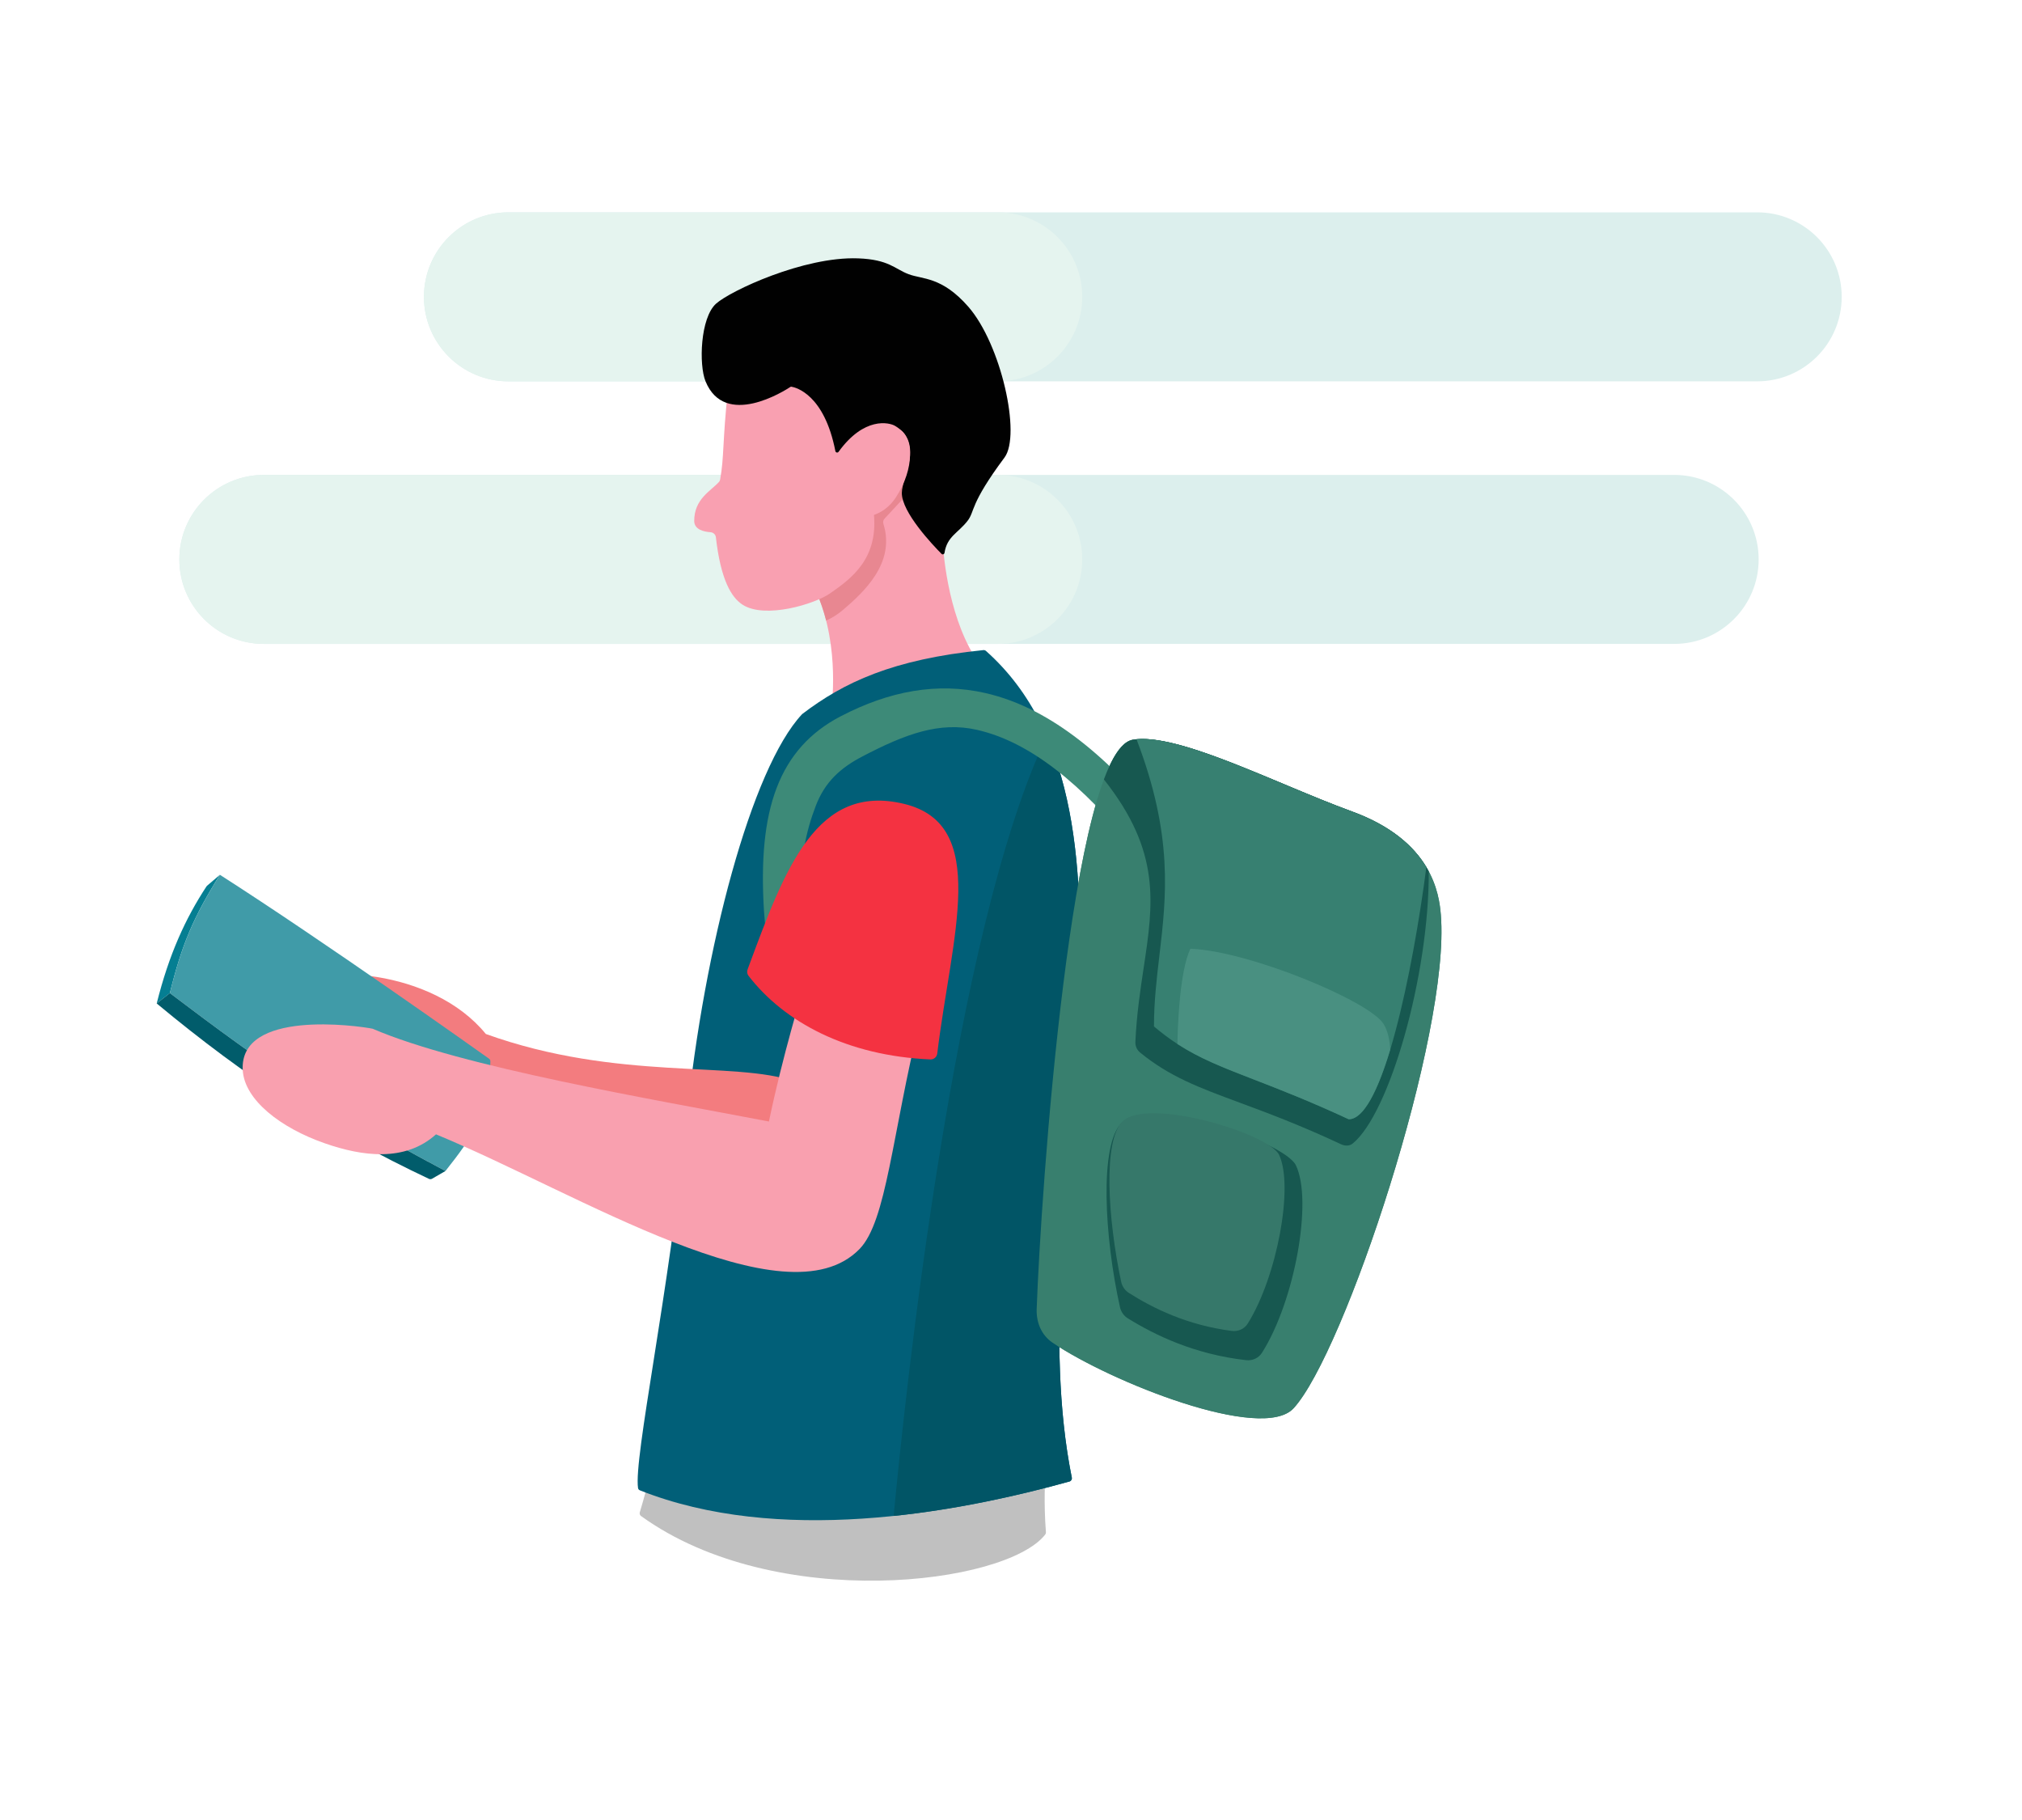
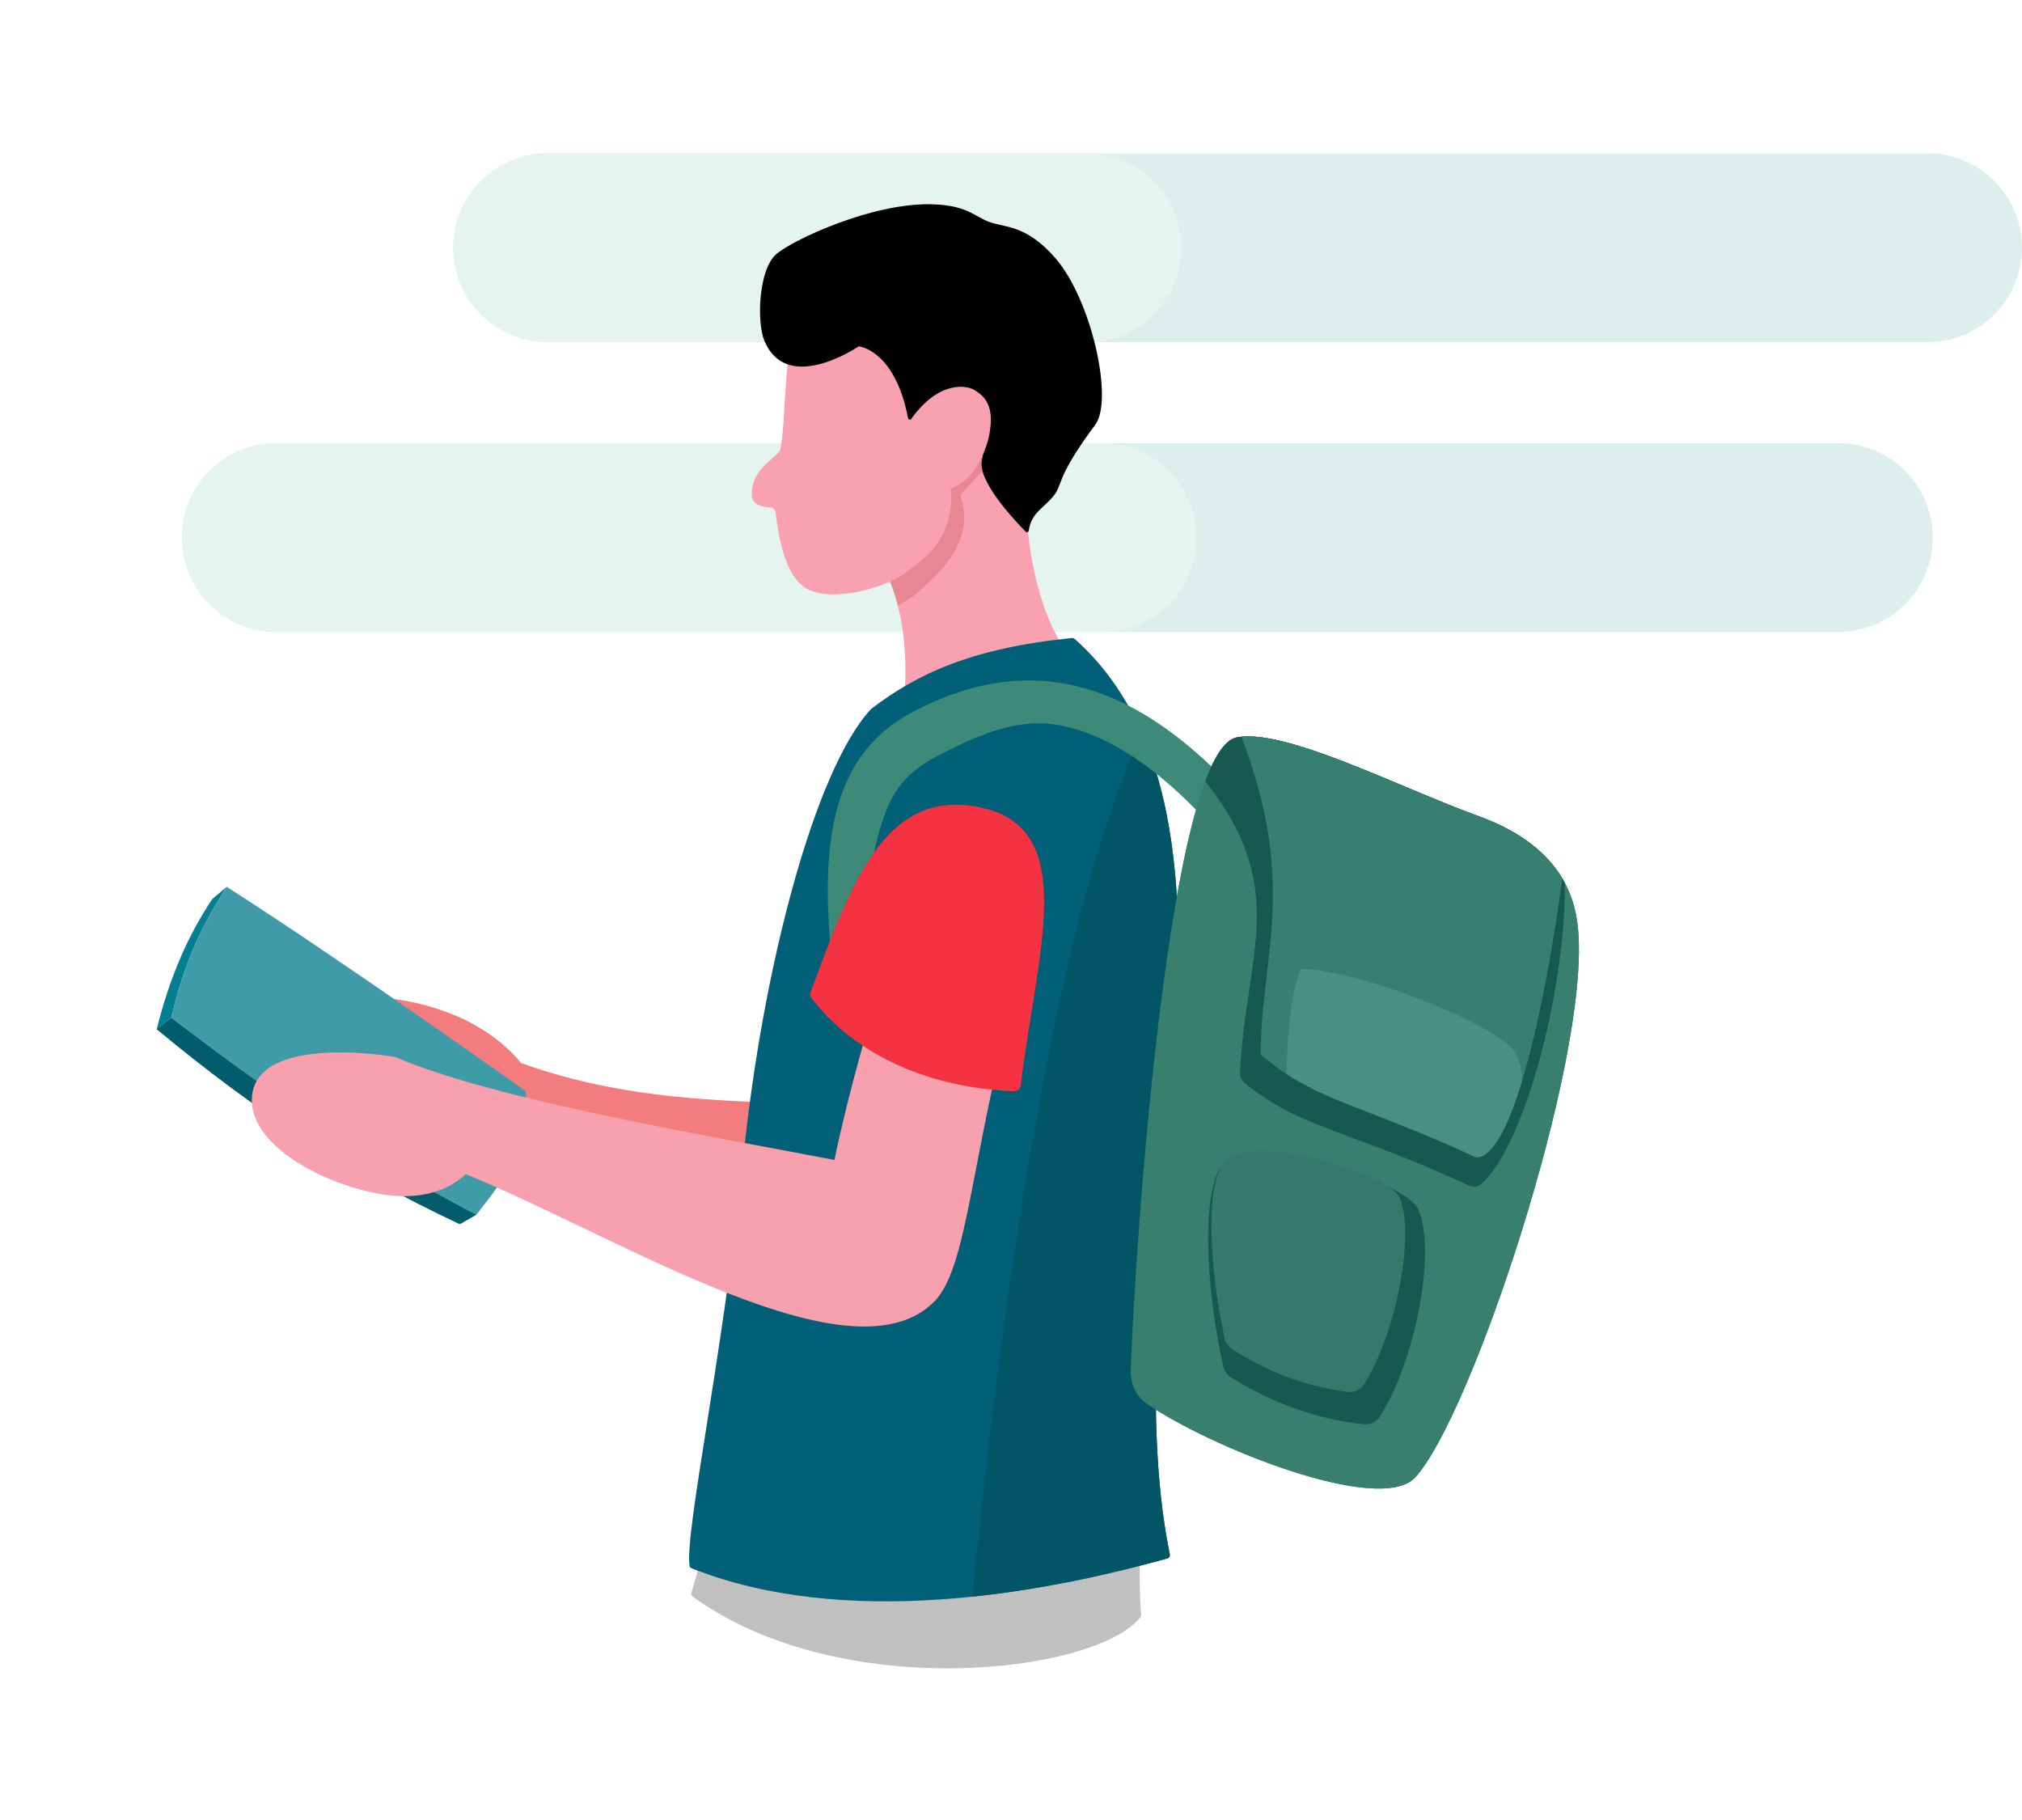
<svg xmlns="http://www.w3.org/2000/svg" width="1200" height="1080" viewBox="0 0 1200 1080" fill="none">
-   <rect x="251.602" y="126" width="841.398" height="100.292" rx="50.146" fill="#DCEFED" />
-   <rect x="251.602" y="126" width="390.681" height="100.292" rx="50.146" fill="#E5F4EF" />
-   <rect x="106.441" y="281.81" width="937.276" height="100.292" rx="50.146" fill="#DCEFED" />
-   <rect x="106.441" y="281.81" width="535.842" height="100.292" rx="50.146" fill="#E5F4EF" />
-   <path d="M576.742 394.141L497.854 421.633C495.705 422.381 493.477 420.567 493.7 418.303C495.067 404.409 496.736 364.388 475.221 335.251C474.232 333.911 474.441 332.011 475.748 330.98L538.433 281.525C539.974 280.309 542.247 280.876 543.037 282.672L559.163 319.333C559.318 319.686 559.403 320.052 559.421 320.437C559.648 325.479 561.863 362.901 578.31 389.554C579.349 391.238 578.612 393.49 576.742 394.141Z" fill="#F9A0B1" />
-   <path fill-rule="evenodd" clip-rule="evenodd" d="M544.724 286.507L524.938 307.776C524.17 308.602 523.942 309.793 524.279 310.87C531.564 334.164 512.499 351.469 500.258 361.954C497.168 364.601 493.808 366.675 490.297 368.251C487.44 356.976 482.75 345.447 475.221 335.251C474.232 333.911 474.441 332.011 475.748 330.98L538.433 281.525C539.974 280.309 542.247 280.876 543.037 282.672L544.724 286.507Z" fill="#E88791" />
-   <path d="M427.374 284.607C429.825 271.01 428.683 262.7 431.972 231.613C432.084 230.548 432.762 229.607 433.742 229.174L510.473 195.282C512.002 194.607 513.787 195.311 514.444 196.848L545.205 268.856C545.664 269.93 545.458 271.172 544.677 272.041L519.127 300.456C518.527 301.124 518.263 302.038 518.379 302.928C522.097 331.456 504.984 343.47 492.642 352.104C483.681 358.372 454.111 367.511 440.67 358.82C433.998 354.505 427.703 343.953 424.849 318.748C424.666 317.133 423.245 315.921 421.623 315.813C417.917 315.565 411.997 314.35 411.997 309.122C411.997 296.15 421.607 291.53 426.705 285.986C427.057 285.603 427.282 285.119 427.374 284.607Z" fill="#F9A0B1" />
-   <path d="M469.071 229.609C465.607 231.896 430.218 254.384 418.718 226.292C414.685 216.441 415.581 188.59 424.99 180.175C433.502 172.564 477.038 152.138 509.219 153.312C527.589 153.981 530.942 159.58 539.237 162.714C547.532 165.848 558.951 164.057 574.632 181.966C594.124 204.228 606.152 258.081 596.137 271.512C575.192 299.604 578.731 303.301 574.184 309.122C568.498 316.399 562.068 318.292 560.537 328.06C560.406 328.895 559.395 329.284 558.8 328.685C553.398 323.24 535.205 304.051 535.205 292.556C535.205 283.153 548.645 263.006 531.172 252.708C527.696 250.659 512.847 247.111 497.653 268.125C497.124 268.856 495.945 268.584 495.773 267.699C489.205 234.015 472.304 229.911 469.687 229.474C469.458 229.435 469.265 229.481 469.071 229.609Z" fill="#010101" />
-   <path d="M531.621 295.243C524.341 306.436 510.115 310.913 496.675 302.406C488.292 294.552 492.115 274.103 502.946 262.558C513.778 251.013 525.49 248.603 534.757 255.394C541.477 260.319 543.27 277.333 531.621 295.243Z" fill="#F9A0B1" />
-   <path d="M379.701 897.416C385.507 878.004 387.153 868.721 387.619 865.019C387.76 863.898 388.739 862.995 389.868 863.032L618.623 870.505C619.786 870.543 620.679 871.556 620.587 872.716C620.184 877.82 619.388 891.605 620.721 909.24C620.757 909.713 620.646 910.166 620.356 910.541C597.209 940.493 460.299 957.356 380.429 899.614C379.744 899.119 379.459 898.227 379.701 897.416Z" fill="#C0C0C0" />
-   <path d="M634.675 879.131C564.629 898.572 461.394 916.719 379.798 884.389C379.198 884.151 378.754 883.688 378.66 883.049C376.004 865.132 396.97 768.252 407.516 664.172C417.851 562.186 445.97 455.955 475.956 423.857C476.031 423.777 476.109 423.707 476.196 423.641C500.678 404.988 529.76 391.211 583.612 385.771C584.163 385.715 584.73 385.897 585.143 386.265C694.371 483.407 603.607 715.577 636.085 876.818C636.293 877.849 635.689 878.85 634.675 879.131Z" fill="#015F78" />
-   <path d="M288.34 613.579C366.745 641.785 436.19 629.249 471.584 641.785L455.903 699.99C455.903 699.99 359.625 679.418 274.948 644.495C256.454 661.147 230.977 657.466 209.083 649.867C182.707 640.713 153.819 594.397 168.716 584.924C188.43 572.387 256.082 574.178 288.34 613.579Z" fill="#F37C7F" />
-   <path d="M100.814 589.309C107.846 560.613 114.771 544.241 130.505 519.107C127.84 521.38 123.869 524.765 122.907 525.585C122.764 525.707 122.639 525.848 122.536 526.006C110.108 544.907 100.262 566.371 93 595.458L100.814 589.309Z" fill="#057E92" />
-   <path fill-rule="evenodd" clip-rule="evenodd" d="M130.505 519.107C192.654 558.894 281.032 621.685 290.244 628.243C290.771 628.618 291.03 629.196 291.025 629.843C290.793 660.379 280.346 674.599 264.379 694.866C194.577 657.972 157.593 632.352 100.814 589.309C107.846 560.613 114.771 544.241 130.505 519.107Z" fill="#409BA8" />
-   <path d="M264.379 694.866C194.577 657.972 157.593 632.352 100.814 589.309L93 595.458C146.37 639.802 195.101 671.471 254.573 699.543C255.166 699.823 255.861 699.795 256.429 699.467C258.113 698.492 261.789 696.365 264.379 694.866Z" fill="#015C6B" />
-   <path d="M456.34 665.515C464.404 626.563 476.501 587.162 476.501 587.162L545.946 605.519C529.369 673.127 526.232 724.639 510.103 741.182C466.197 786.214 343.437 708.05 258.759 673.127C240.265 689.779 214.788 686.098 192.894 678.499C166.519 669.345 145.094 652.685 144.059 635.07C141.928 598.803 212.176 608.653 221.125 610.444C273.992 633.279 388.688 652.531 456.34 665.515Z" fill="#F9A0AF" />
-   <path d="M767.729 835.653C749.053 855.989 659.001 819.989 624.661 796.754C618.068 792.294 614.956 784.762 615.24 776.807C617.68 708.485 635.749 445.226 672.3 438.964C698.734 434.435 757.873 465.342 802.228 481.498C850.167 498.96 854.098 530.735 855.094 542.837C860.919 613.579 797.747 802.969 767.729 835.653Z" fill="#387F6E" />
-   <path fill-rule="evenodd" clip-rule="evenodd" d="M530.357 899.572C568.357 895.598 604.58 887.484 634.675 879.131C635.689 878.85 636.293 877.849 636.085 876.818C623.639 815.028 629.292 742.822 634.852 671.79C641.681 584.558 648.371 499.096 621.231 436.873C565.896 552.348 536.87 830.413 530.357 899.572Z" fill="#015566" />
-   <path fill-rule="evenodd" clip-rule="evenodd" d="M584.797 411.265C594.855 413.558 604.737 417.263 614.505 422.323C632.116 431.446 649.355 444.975 666.579 462.574L650.565 478.227C634.11 461.415 618.469 449.439 603.305 441.743C595.36 437.711 587.546 434.853 579.815 433.091C557.604 428.028 537.369 435.538 511.907 448.814C498.803 455.646 489.563 463.966 484.129 478.227C478.509 492.978 474.007 510.693 475.757 539.111C476.257 547.222 477.488 555.707 478.623 562.265C479.186 565.52 479.717 568.248 480.104 570.152C480.298 571.103 480.455 571.846 480.562 572.343C480.615 572.592 480.656 572.779 480.683 572.9L480.712 573.03L480.719 573.059C480.719 573.059 480.718 573.058 469.792 575.522C458.866 577.985 458.866 577.983 458.866 577.983L458.86 577.959L458.848 577.906L458.808 577.723C458.773 577.566 458.724 577.341 458.662 577.054C458.538 576.48 458.363 575.653 458.152 574.612C457.728 572.531 457.156 569.585 456.549 566.08C455.344 559.118 453.968 549.741 453.398 540.487C451.564 510.701 453.626 486.703 460.886 467.649C468.332 448.107 481.013 434.392 498.822 425.107C527.929 409.931 556.329 404.775 584.797 411.265Z" fill="#3D8A78" />
-   <path d="M767.729 835.653C749.053 855.989 659.001 819.989 624.661 796.754C618.068 792.294 614.956 784.762 615.24 776.807C617.68 708.485 635.749 445.226 672.3 438.964C698.734 434.435 757.873 465.342 802.228 481.498C850.167 498.96 854.098 530.735 855.094 542.837C860.919 613.579 797.747 802.969 767.729 835.653Z" fill="#387F6E" />
-   <path d="M444.119 574.049L443.664 575.278C443.195 576.543 443.388 577.967 444.212 579.035C465.448 606.566 502.602 626.51 552.143 628.674C554.216 628.764 555.992 627.217 556.241 625.158C564.697 555.305 587.633 489.343 536.548 477.021C484.681 464.509 465.987 514.993 444.119 574.049Z" fill="#F43241" />
-   <path fill-rule="evenodd" clip-rule="evenodd" d="M678.726 574.355C676.71 587.742 674.549 602.095 673.817 618.274C673.709 620.672 674.714 623.014 676.571 624.536C694.109 638.911 711.489 645.35 735.683 654.312C751.968 660.345 771.341 667.522 795.927 679.032C798.19 680.092 800.868 680.138 802.805 678.56C824.636 660.775 848.169 578.759 847.93 517.09C841.263 504.628 828.208 490.961 802.228 481.498C789.698 476.934 775.988 471.193 762.169 465.406C727.07 450.708 691.266 435.715 672.3 438.964C666.041 440.036 660.323 448.645 655.134 462.521C689.109 505.406 684.518 535.892 678.726 574.355Z" fill="#175850" />
-   <path fill-rule="evenodd" clip-rule="evenodd" d="M688.064 567.114C686.446 580.856 684.846 594.445 684.846 609.101C703.379 624.816 719.448 631.033 744.305 640.65C759.107 646.377 777.026 653.31 800.438 664.172C820.637 664.172 838.567 575.718 846.505 514.574C839.459 502.819 826.471 490.328 802.229 481.498C789.699 476.934 775.989 471.193 762.169 465.406C728.379 451.256 693.935 436.832 674.491 438.675C696.44 495.977 692.194 532.04 688.064 567.114Z" fill="#378071" />
-   <path fill-rule="evenodd" clip-rule="evenodd" d="M825.032 622.968C817.703 647.192 809.288 664.172 800.438 664.172C777.027 653.31 759.108 646.377 744.305 640.65C725.805 633.492 712.172 628.218 698.769 619.509C698.941 609.205 699.998 576.572 706.469 562.985C741.274 564.302 813.1 594.171 821.195 607.758C823.669 611.91 824.799 617.193 825.032 622.968Z" fill="#499081" />
-   <path d="M664.681 775.712C655.424 734.297 652.37 679.007 665.674 666.411C682.766 650.227 762.357 677.585 769.075 691.484C779.197 712.421 768.383 772.126 748.949 802.754C746.937 805.925 743.263 807.558 739.532 807.134C708.96 803.666 685.666 792.406 669.392 782.35C666.987 780.864 665.298 778.47 664.681 775.712Z" fill="#175850" />
-   <path d="M665.373 760.577C657.492 723.481 654.434 676.514 666.313 665.336C681.633 650.92 753.277 672.776 759.135 685.333C767.898 704.118 757.811 757.788 740.493 785.426C738.485 788.631 734.764 790.263 731.013 789.779C704.466 786.349 684.217 776.281 669.982 767.245C667.606 765.736 665.958 763.331 665.373 760.577Z" fill="#36786A" />
+   <path fill-rule="evenodd" clip-rule="evenodd" d="M269 147C269 116.072 294.072 91 325 91H1144C1174.93 91 1200 116.072 1200 147C1200 177.928 1174.93 203 1144 203H325C294.072 203 269 177.928 269 147Z" fill="#DCEFED" />
+   <path fill-rule="evenodd" clip-rule="evenodd" d="M269 147C269 116.072 294.072 91 325 91H645C675.928 91 701 116.072 701 147C701 177.928 675.928 203 645 203H325C294.072 203 269 177.928 269 147Z" fill="#E5F4EF" />
+   <path fill-rule="evenodd" clip-rule="evenodd" d="M108 319C108 288.072 133.072 263 164 263H1091C1121.93 263 1147 288.072 1147 319C1147 349.928 1121.93 375 1091 375H164C133.072 375 108 349.928 108 319Z" fill="#DCEFED" />
+   <path fill-rule="evenodd" clip-rule="evenodd" d="M108 319C108 288.072 133.072 263 164 263H654C684.928 263 710 288.072 710 319C710 349.928 684.928 375 654 375H164C133.072 375 108 349.928 108 319Z" fill="#E5F4EF" />
+   <path d="M628.9 387.732L540.663 418.485C538.515 419.234 536.287 417.437 536.519 415.173C538.043 400.287 540.239 355.086 515.926 322.411C514.932 321.075 515.141 319.174 516.448 318.143L586.42 262.932C587.96 261.716 590.234 262.282 591.024 264.079L609.067 305.105C609.223 305.458 609.308 305.832 609.325 306.217C609.565 311.608 611.992 353.525 630.46 383.149C631.507 384.829 630.769 387.081 628.9 387.732Z" fill="#F9A0B1" />
+   <path d="M593.058 268.704L571.021 292.396C570.253 293.222 570.025 294.416 570.366 295.491C578.592 321.375 557.417 340.599 543.835 352.235C540.414 355.165 536.694 357.462 532.807 359.207C529.62 346.627 524.373 333.763 515.926 322.411C514.932 321.075 515.141 319.174 516.448 318.143L586.42 262.932C587.96 261.716 590.234 262.282 591.024 264.079L593.058 268.704Z" fill="#E88791" />
+   <path d="M463.137 266.684C465.874 251.554 464.589 242.377 468.261 207.745C468.374 206.679 469.051 205.736 470.032 205.303L555.439 167.574C556.968 166.899 558.754 167.603 559.411 169.14L593.671 249.351C594.13 250.425 593.924 251.667 593.143 252.535L564.621 284.261C564.021 284.928 563.757 285.845 563.875 286.734C568.07 318.427 549.088 331.755 535.403 341.329C525.484 348.269 492.75 358.387 477.871 348.765C470.456 343.97 463.464 332.217 460.321 304.084C460.141 302.469 458.724 301.259 457.101 301.169C453.028 300.942 446.129 299.682 446.129 293.742C446.129 279.332 456.84 274.231 462.468 268.065C462.818 267.681 463.044 267.196 463.137 266.684Z" fill="#F9A0B1" />
+   <path d="M509.344 205.688C505.706 208.096 466.337 233.23 453.569 202.037C449.105 191.132 450.097 160.296 460.513 150.98C469.936 142.553 518.129 119.939 553.755 121.238C574.089 121.979 577.802 128.178 586.985 131.648C596.167 135.117 608.807 133.135 626.166 152.963C647.744 177.61 661.059 237.232 649.973 252.103C626.787 283.204 630.705 287.298 625.67 293.742C619.333 301.854 612.162 303.923 610.53 314.931C610.406 315.767 609.4 316.164 608.804 315.565C603.038 309.77 582.521 288.246 582.521 275.401C582.521 264.991 597.399 242.685 578.056 231.284C574.197 229.009 557.671 225.063 540.798 248.564C540.272 249.297 539.09 249.025 538.92 248.14C531.654 210.448 512.735 206.007 509.956 205.554C509.727 205.517 509.537 205.56 509.344 205.688Z" fill="#010101" />
+   <path d="M578.554 278.376C570.494 290.768 554.747 295.725 539.868 286.307C530.588 277.611 534.82 254.971 546.811 242.189C558.801 229.407 571.766 226.739 582.025 234.258C589.464 239.711 591.449 258.548 578.554 278.376Z" fill="#F9A0B1" />
+   <path d="M410.335 945.213C419.347 915.105 419.347 906.925 419.347 906.925L485.195 570.062C485.373 569.148 486.16 568.478 487.091 568.447L648.584 563.064C649.655 563.028 650.564 563.843 650.645 564.911L677.25 915.352C677.25 915.352 675.305 933.338 677.193 958.238C677.229 958.71 677.118 959.163 676.829 959.539C651.332 992.752 499.513 1011.49 411.062 947.413C410.377 946.917 410.092 946.023 410.335 945.213Z" fill="#C0C0C0" />
+   <path d="M309.242 630.819C396.036 662.048 472.911 648.169 512.093 662.048L494.734 726.49C494.734 726.49 388.154 703.712 294.416 665.048C273.943 683.484 245.74 679.409 221.504 670.996C192.306 660.861 160.327 609.582 176.817 599.094C198.641 585.215 273.532 587.197 309.242 630.819Z" fill="#F37C7F" />
+   <path d="M101.65 603.949C109.434 572.179 117.1 554.053 134.518 526.226C131.545 528.762 127.103 532.549 126.083 533.419C125.94 533.541 125.816 533.681 125.713 533.838C111.947 554.771 101.043 578.541 93 610.757L101.65 603.949Z" fill="#057E92" />
+   <path fill-rule="evenodd" clip-rule="evenodd" d="M134.518 526.226C203.545 570.422 301.801 640.256 311.448 647.125C311.975 647.5 312.219 648.068 312.214 648.715C311.983 682.6 300.412 698.353 282.716 720.816C205.446 679.969 164.504 651.603 101.65 603.949C109.434 572.179 117.1 554.053 134.518 526.226Z" fill="#409BA8" />
+   <path d="M282.716 720.816C205.446 679.969 164.504 651.603 101.65 603.949L93 610.757C152.111 659.877 206.081 694.95 271.963 726.042C272.556 726.322 273.249 726.295 273.817 725.967C275.632 724.916 279.798 722.505 282.716 720.816Z" fill="#015C6B" />
+   <path d="M839.925 876.687C819.051 899.418 717.641 858.574 680.47 832.884C673.922 828.358 670.802 820.762 671.075 812.807C673.594 739.222 693.592 444.468 734.285 437.496C763.547 432.482 829.015 466.7 878.115 484.587C931.184 503.92 935.535 539.1 936.638 552.498C943.086 630.819 873.154 840.501 839.925 876.687Z" fill="#387F6E" />
+   <path d="M692.826 924.771C615.252 946.322 500.8 966.484 410.383 930.604C409.782 930.366 409.341 929.911 409.242 929.273C406.197 909.73 429.472 802.282 441.169 686.833C452.611 573.907 483.745 456.28 516.944 420.758C517.019 420.677 517.096 420.608 517.184 420.542C544.302 399.874 576.516 384.612 636.2 378.594C636.751 378.538 637.318 378.72 637.732 379.088C758.801 486.64 658.162 743.899 694.235 922.458C694.443 923.489 693.839 924.489 692.826 924.771Z" fill="#015F78" />
+   <path d="M577.154 947.455C619.301 943.046 659.472 934.037 692.826 924.771C693.839 924.489 694.443 923.489 694.235 922.458C680.406 854.005 686.669 773.985 692.83 695.268C700.39 598.689 707.796 504.071 677.752 435.181C616.496 563.028 584.364 870.886 577.154 947.455Z" fill="#015566" />
+   <path fill-rule="evenodd" clip-rule="evenodd" d="M637.419 406.829C648.553 409.367 659.493 413.469 670.307 419.072C689.801 429.173 708.885 444.15 727.953 463.636L710.224 480.966C692.009 462.353 674.694 449.093 657.907 440.572C649.113 436.108 640.463 432.945 631.904 430.993C607.317 425.388 584.917 433.703 556.73 448.401C542.224 455.965 531.996 465.176 525.98 480.966C519.758 497.297 514.775 516.91 516.713 548.373C517.266 557.353 518.629 566.747 519.885 574.007C520.508 577.611 521.096 580.632 521.524 582.74C521.739 583.793 521.913 584.615 522.031 585.166C522.09 585.441 522.136 585.648 522.165 585.782L522.197 585.926L522.205 585.958C522.205 585.958 522.204 585.957 510.109 588.684C498.014 591.412 498.013 591.41 498.013 591.41L498.007 591.383L497.994 591.325L497.949 591.121C497.911 590.948 497.857 590.699 497.788 590.381C497.651 589.745 497.457 588.83 497.223 587.677C496.754 585.374 496.121 582.112 495.449 578.231C494.115 570.523 492.592 560.142 491.961 549.896C489.93 516.919 492.213 490.349 500.25 469.254C508.493 447.618 522.53 432.434 542.246 422.154C574.467 405.352 605.906 399.644 637.419 406.829Z" fill="#3D8A78" />
+   <path d="M839.925 876.687C819.051 899.418 717.641 858.574 680.47 832.884C673.922 828.358 670.803 820.762 671.075 812.807C673.594 739.222 693.593 444.468 734.285 437.496C763.547 432.482 829.015 466.7 878.116 484.587C931.184 503.92 935.535 539.1 936.638 552.498C943.086 630.819 873.155 840.501 839.925 876.687Z" fill="#387F6E" />
+   <path d="M741.399 587.393C739.15 602.326 736.738 618.345 735.946 636.423C735.841 638.821 736.851 641.169 738.703 642.696C758.223 658.79 777.525 665.941 804.45 675.917C822.562 682.627 844.124 690.616 871.523 703.465C873.785 704.526 876.475 704.567 878.436 703.019C902.691 683.872 928.973 592.569 928.708 523.992C921.327 510.196 906.876 495.064 878.116 484.587C864.245 479.534 849.068 473.178 833.77 466.771C794.915 450.498 755.281 433.898 734.285 437.496C727.356 438.683 721.027 448.214 715.282 463.577C752.893 511.057 747.81 544.809 741.399 587.393Z" fill="#175850" />
+   <path d="M751.736 579.376C749.945 594.59 748.174 609.636 748.174 625.862C768.69 643.26 786.479 650.144 813.995 660.791C830.381 667.132 850.217 674.807 876.134 686.833C898.494 686.833 918.343 588.902 927.131 521.207C919.331 508.192 904.952 494.363 878.116 484.587C864.245 479.534 849.068 473.178 833.77 466.771C796.364 451.104 758.235 435.135 736.71 437.176C761.009 500.617 756.308 540.544 751.736 579.376Z" fill="#378071" />
+   <path d="M903.36 641.214C895.246 668.034 885.931 686.833 876.134 686.833C850.217 674.807 830.381 667.132 813.995 660.791C793.515 652.866 778.424 647.027 763.586 637.385C763.777 625.977 764.947 589.847 772.11 574.805C810.639 576.263 890.151 609.333 899.112 624.375C901.851 628.971 903.101 634.821 903.36 641.214Z" fill="#499081" />
+   <path d="M725.954 810.782C715.626 764.88 712.173 703.304 726.95 689.312C745.871 671.395 833.978 701.684 841.415 717.071C852.681 740.377 840.518 807.069 818.786 840.81C816.752 843.967 813.082 845.595 809.349 845.184C774.942 841.402 748.814 828.692 730.668 817.427C728.267 815.936 726.574 813.539 725.954 810.782Z" fill="#175850" />
+   <path d="M726.715 794.025C717.918 752.884 714.459 700.544 727.658 688.122C744.617 672.161 823.927 696.36 830.412 710.261C840.172 731.186 828.809 791.207 809.423 821.636C807.391 824.826 803.677 826.449 799.923 825.98C769.972 822.232 747.216 810.839 731.325 800.699C728.952 799.184 727.303 796.778 726.715 794.025Z" fill="#36786A" />
+   <path d="M495.217 688.32C504.144 645.194 517.536 601.573 517.536 601.573L594.411 621.896C576.06 696.747 572.588 753.779 554.733 772.094C506.128 821.951 370.233 735.412 276.495 696.747C256.022 715.184 227.819 711.109 203.583 702.696C174.385 692.56 150.668 674.115 149.522 654.613C147.163 614.461 224.927 625.366 234.834 627.349C293.358 652.63 420.326 673.945 495.217 688.32Z" fill="#F9A0AF" />
+   <path d="M584.008 479.63C526.13 465.667 505.567 522.573 481.104 588.632C480.636 589.898 480.828 591.321 481.65 592.391C505.19 623.039 546.514 645.236 601.662 647.548C603.734 647.635 605.513 646.089 605.76 644.029C615.083 566.547 640.653 493.296 584.008 479.63Z" fill="#F43241" />
</svg>
